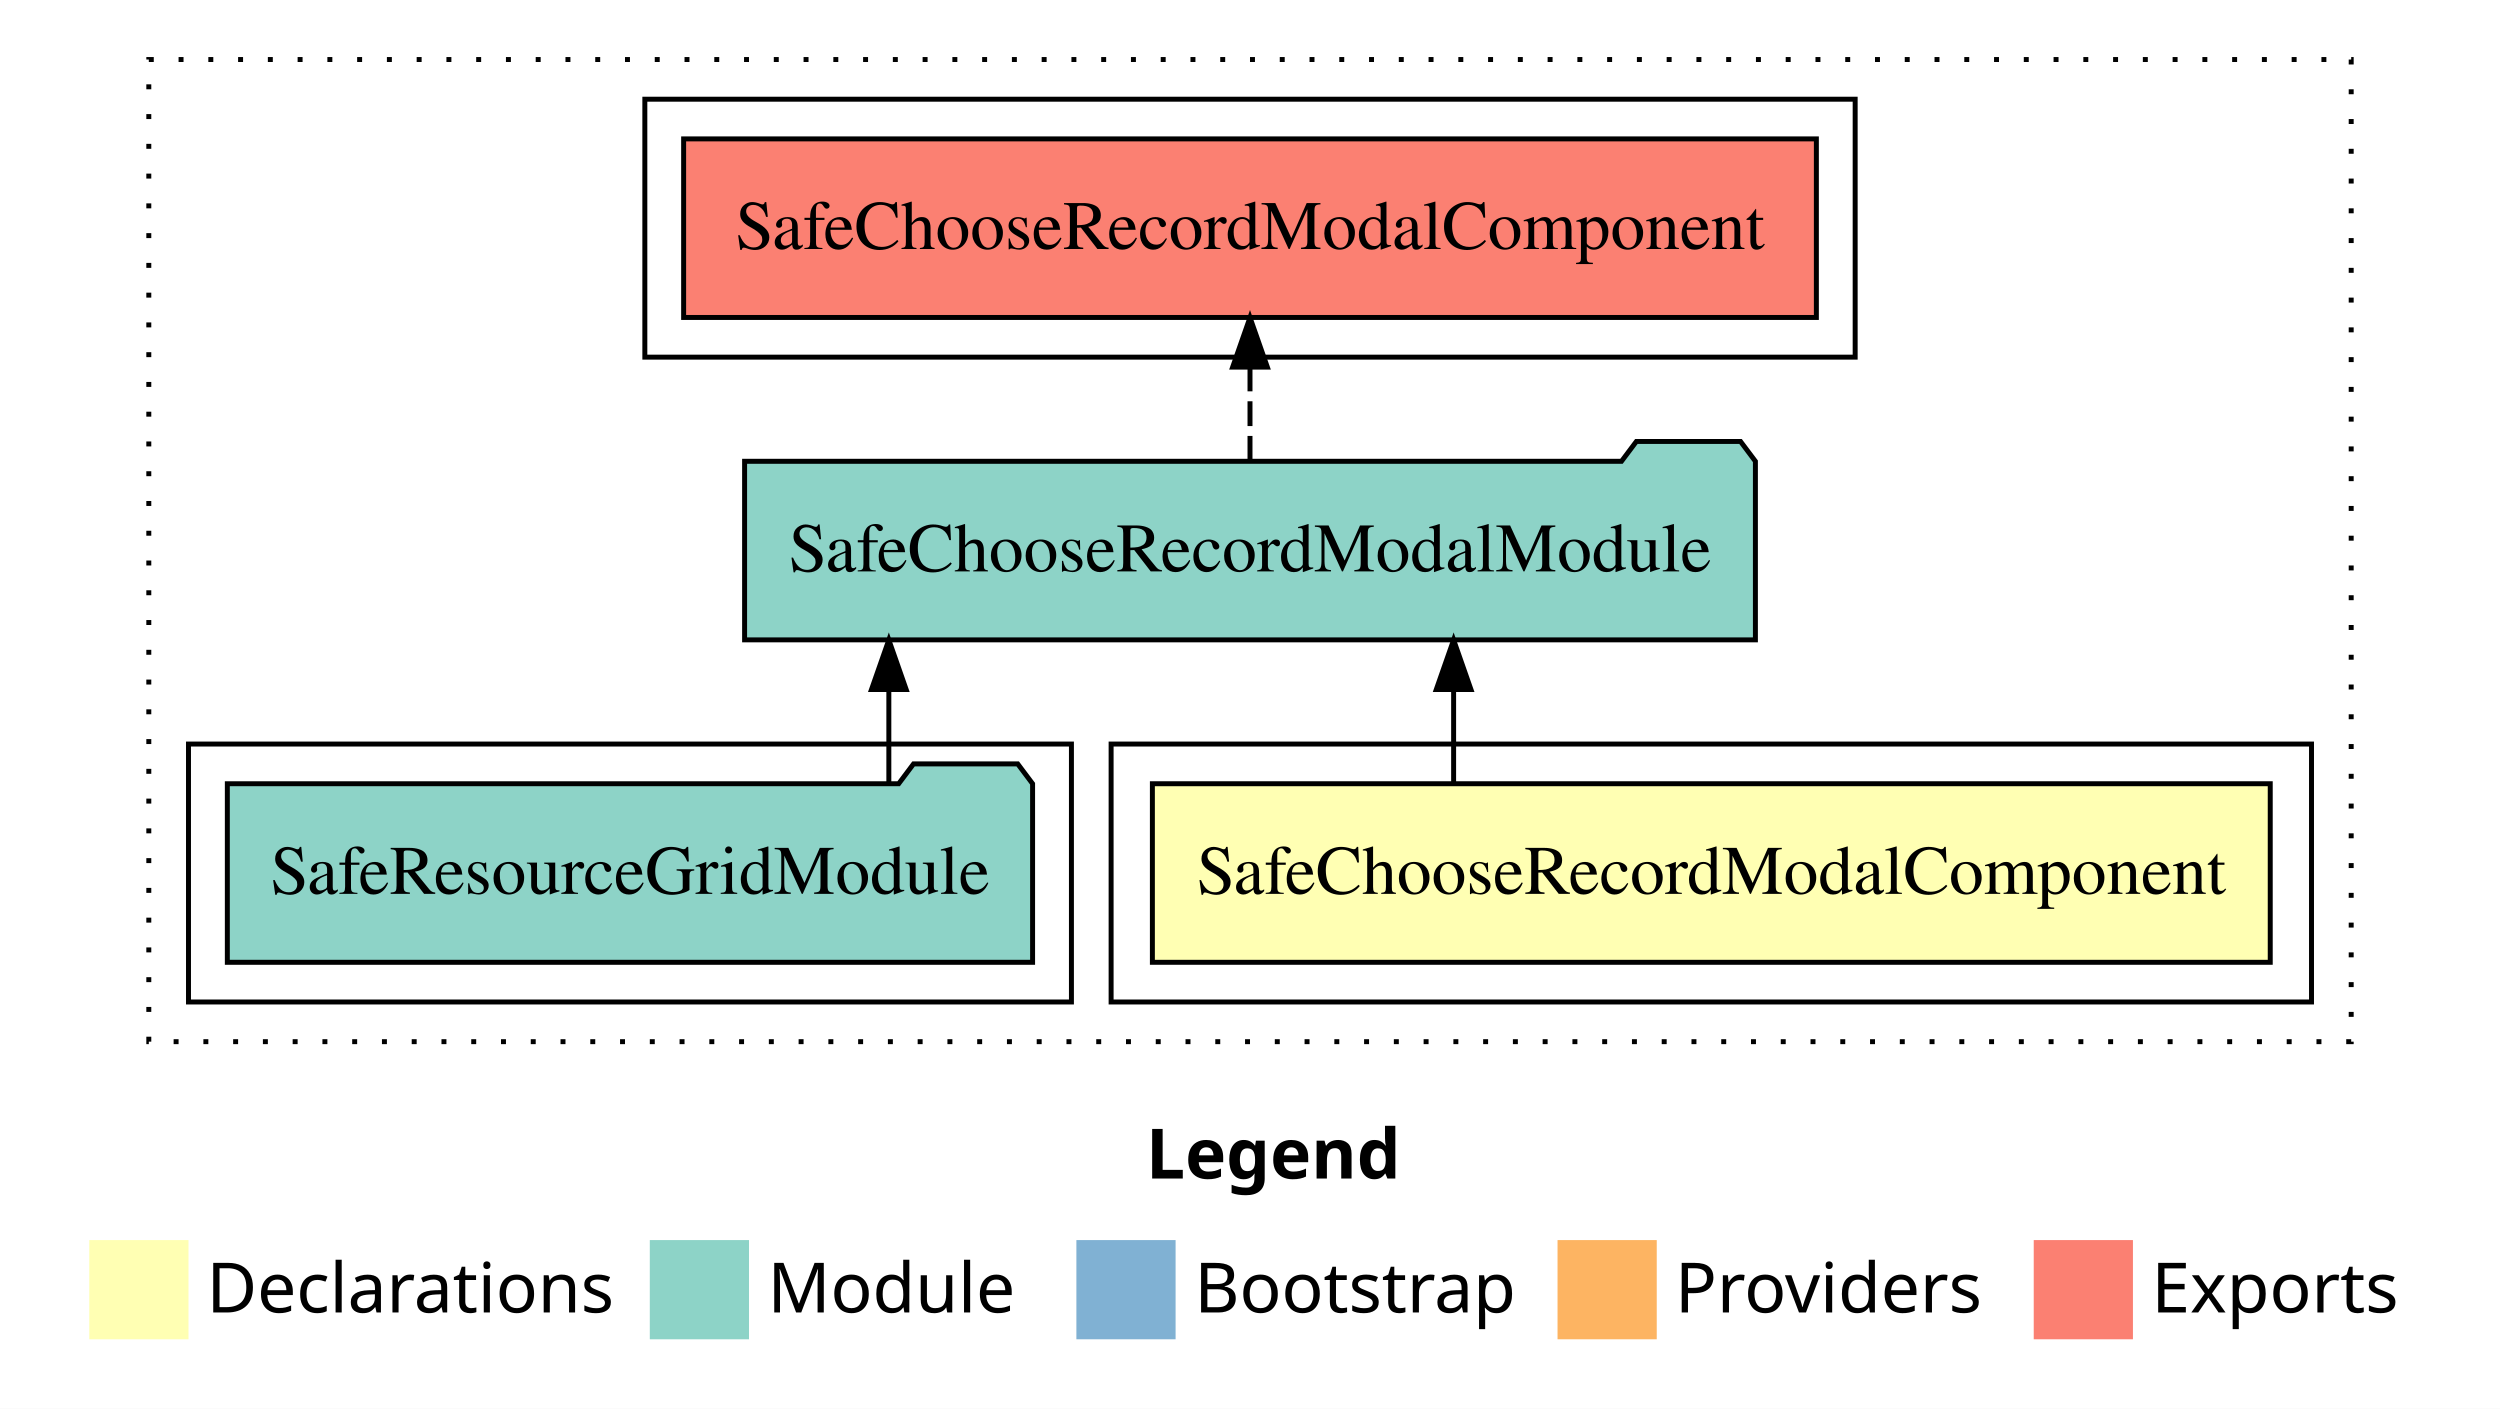
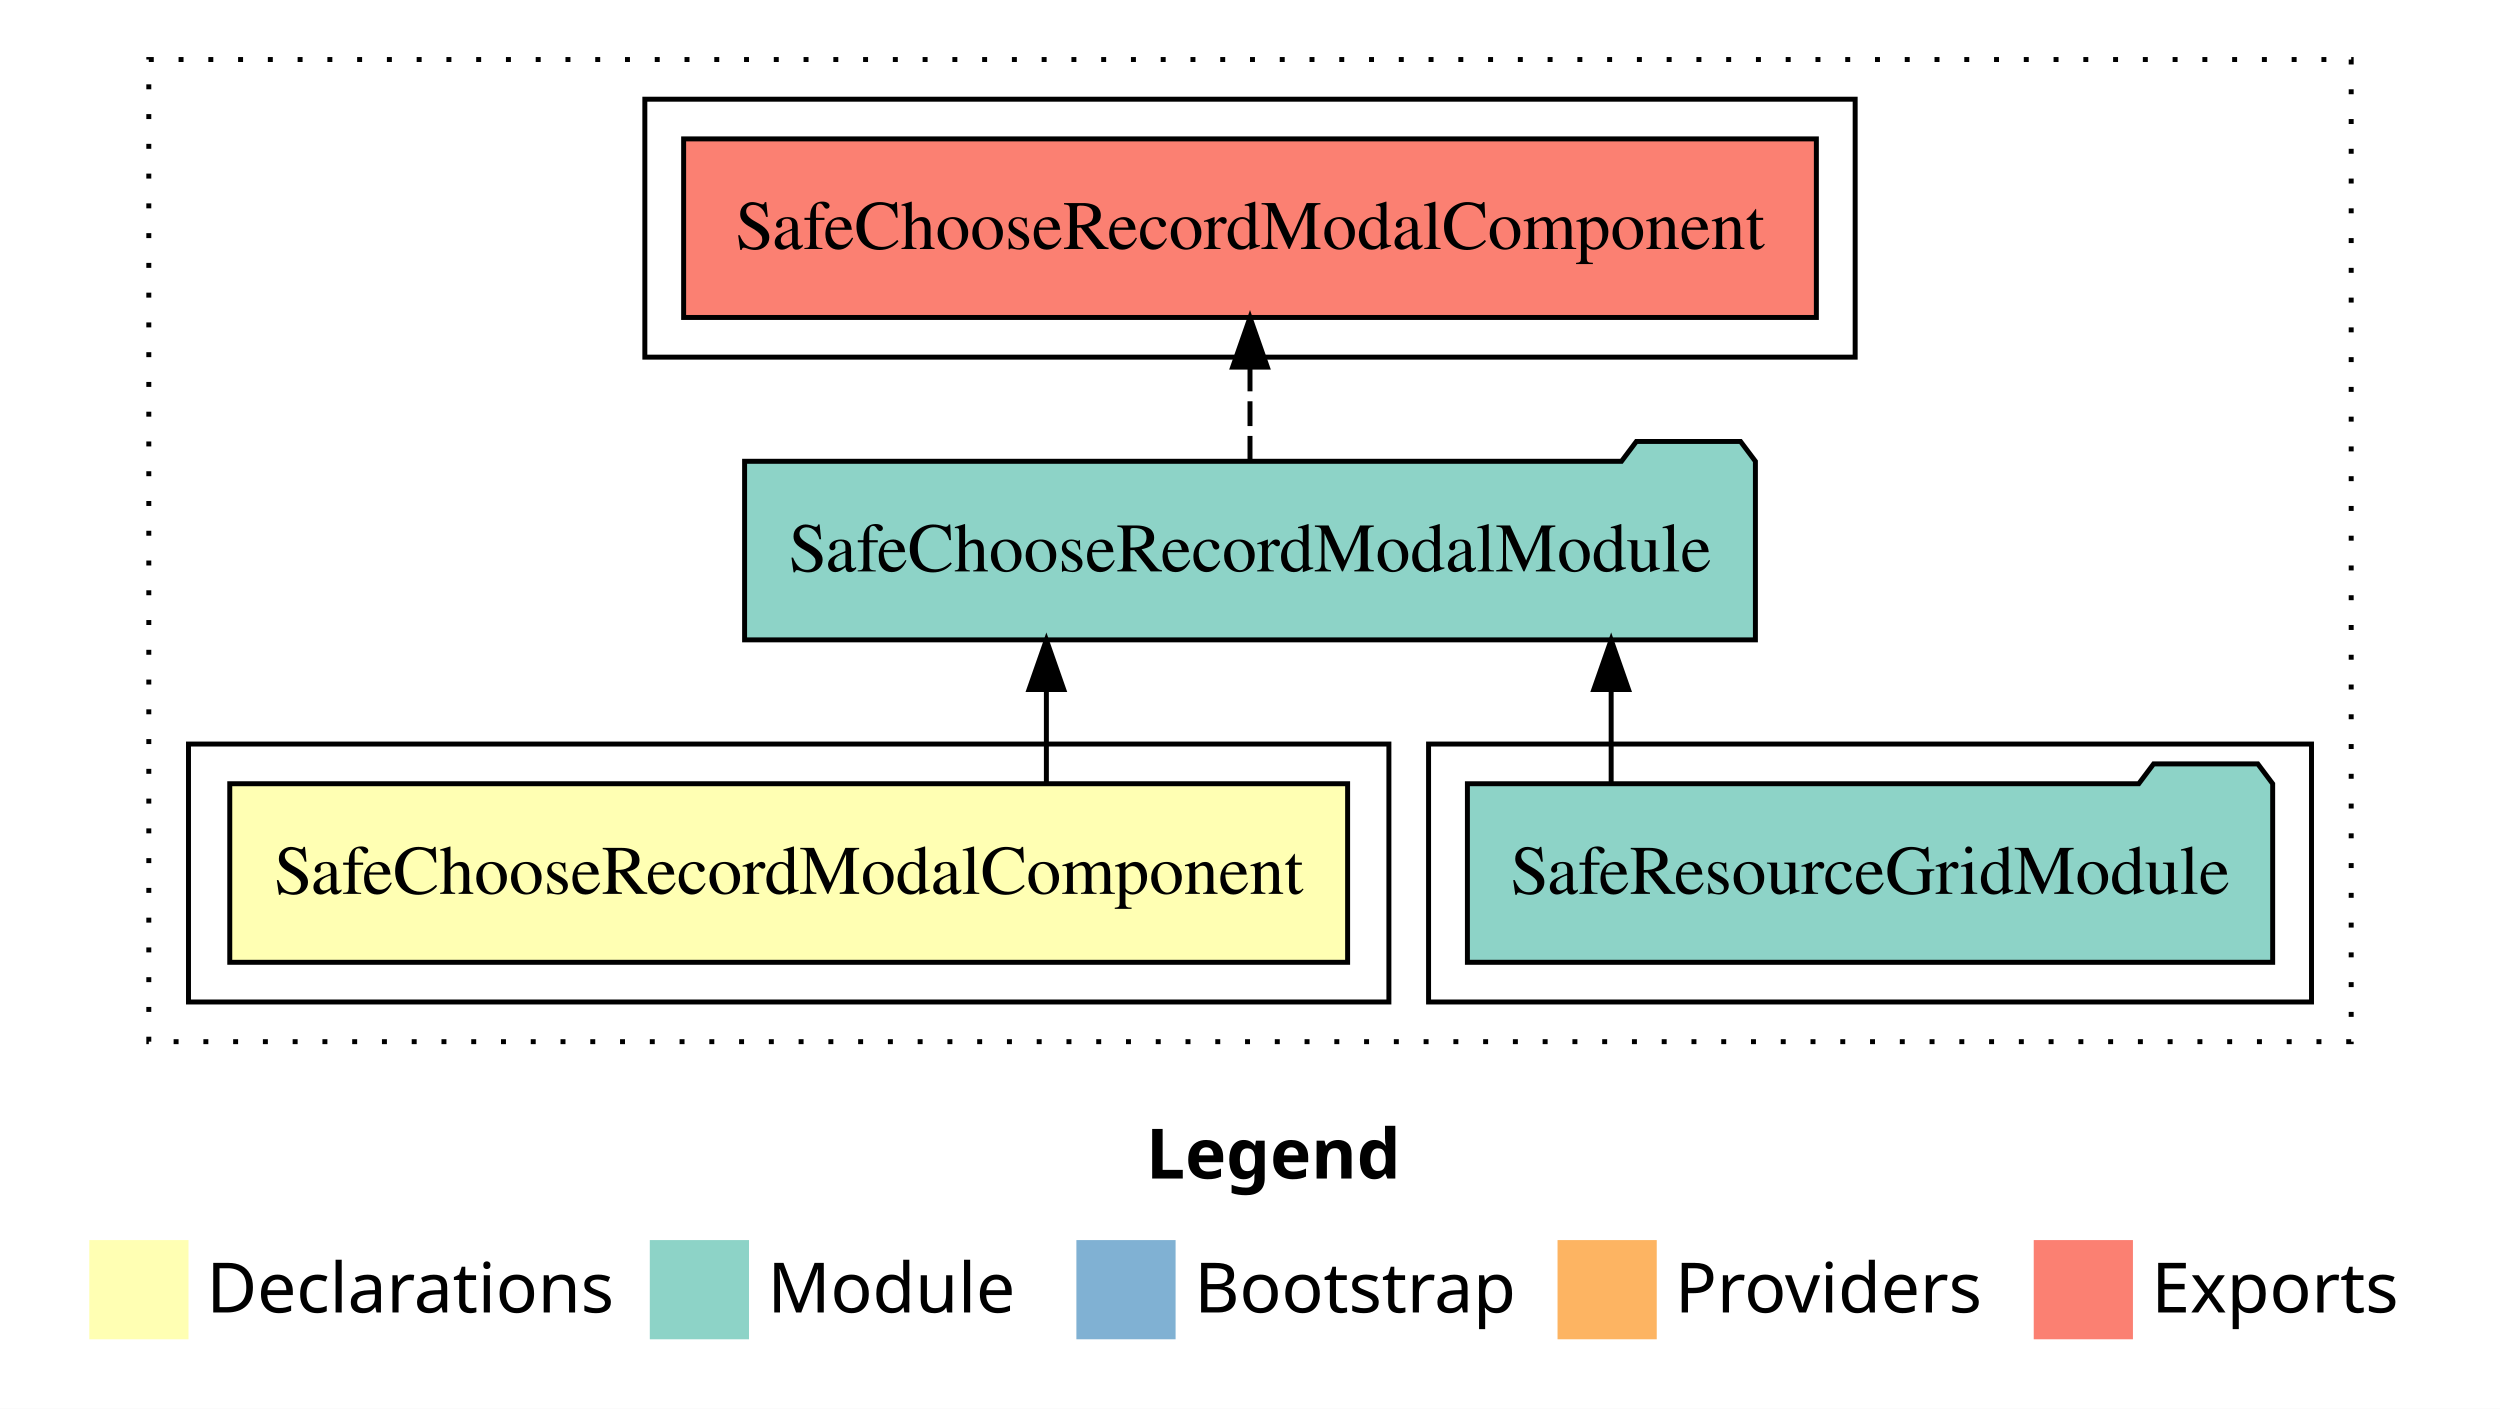
<svg xmlns="http://www.w3.org/2000/svg" width="504pt" height="284pt" viewBox="0.00 0.00 504.00 284.00">
  <g id="graph0" class="graph" transform="scale(1 1) rotate(0) translate(4 280)">
    <polygon fill="white" stroke="transparent" points="-4,4 -4,-280 500,-280 500,4 -4,4" />
    <text text-anchor="start" x="227.01" y="-42.4" font-family="sans-serif" font-weight="bold" font-size="14.00">Legend</text>
    <polygon fill="#ffffb3" stroke="transparent" points="14,-10 14,-30 34,-30 34,-10 14,-10" />
    <text text-anchor="start" x="37.63" y="-15.4" font-family="sans-serif" font-size="14.00">  Declarations</text>
    <polygon fill="#8dd3c7" stroke="transparent" points="127,-10 127,-30 147,-30 147,-10 127,-10" />
    <text text-anchor="start" x="150.73" y="-15.4" font-family="sans-serif" font-size="14.00">  Module</text>
    <polygon fill="#80b1d3" stroke="transparent" points="213,-10 213,-30 233,-30 233,-10 213,-10" />
    <text text-anchor="start" x="236.78" y="-15.4" font-family="sans-serif" font-size="14.00">  Bootstrap</text>
    <polygon fill="#fdb462" stroke="transparent" points="310,-10 310,-30 330,-30 330,-10 310,-10" />
    <text text-anchor="start" x="333.67" y="-15.4" font-family="sans-serif" font-size="14.00">  Providers</text>
    <polygon fill="#fb8072" stroke="transparent" points="406,-10 406,-30 426,-30 426,-10 406,-10" />
    <text text-anchor="start" x="429.73" y="-15.4" font-family="sans-serif" font-size="14.00">  Exports</text>
    <g id="clust1" class="cluster">
      <polygon fill="none" stroke="black" stroke-dasharray="1,5" points="26,-70 26,-268 470,-268 470,-70 26,-70" />
    </g>
+     <g id="clust4" class="cluster">
+       <polygon fill="none" stroke="black" points="284,-78 284,-130 462,-130 462,-78 284,-78" />
+     </g>
    <g id="clust2" class="cluster">
-       <polygon fill="none" stroke="black" points="220,-78 220,-130 462,-130 462,-78 220,-78" />
-     </g>
-     <g id="clust4" class="cluster">
-       <polygon fill="none" stroke="black" points="34,-78 34,-130 212,-130 212,-78 34,-78" />
+       <polygon fill="none" stroke="black" points="34,-78 34,-130 276,-130 276,-78 34,-78" />
    </g>
    <g id="clust5" class="cluster">
      <polygon fill="none" stroke="black" points="126,-208 126,-260 370,-260 370,-208 126,-208" />
    </g>
    <g id="node1" class="node">
-       <polygon fill="#ffffb3" stroke="black" points="453.68,-122 228.32,-122 228.32,-86 453.68,-86 453.68,-122" />
-       <text text-anchor="middle" x="341" y="-99.8" font-family="Times,serif" font-size="14.00">SafeChooseRecordModalComponent</text>
+       <polygon fill="#ffffb3" stroke="black" points="267.68,-122 42.32,-122 42.32,-86 267.68,-86 267.68,-122" />
+       <text text-anchor="middle" x="155" y="-99.8" font-family="Times,serif" font-size="14.00">SafeChooseRecordModalComponent</text>
    </g>
    <g id="node2" class="node">
      <polygon fill="#8dd3c7" stroke="black" points="349.89,-187 346.89,-191 325.89,-191 322.89,-187 146.11,-187 146.11,-151 349.89,-151 349.89,-187" />
      <text text-anchor="middle" x="248" y="-164.8" font-family="Times,serif" font-size="14.00">SafeChooseRecordModalModule</text>
    </g>
    <g id="edge1" class="edge">
-       <path fill="none" stroke="black" d="M289.05,-122.11C289.05,-122.11 289.05,-140.99 289.05,-140.99" />
-       <polygon fill="black" stroke="black" points="285.55,-140.99 289.05,-150.99 292.55,-140.99 285.55,-140.99" />
+       <path fill="none" stroke="black" d="M206.95,-122.11C206.95,-122.11 206.95,-140.99 206.95,-140.99" />
+       <polygon fill="black" stroke="black" points="203.45,-140.99 206.95,-150.99 210.45,-140.99 203.45,-140.99" />
    </g>
    <g id="node4" class="node">
      <polygon fill="#fb8072" stroke="black" points="362.18,-252 133.82,-252 133.82,-216 362.18,-216 362.18,-252" />
      <text text-anchor="middle" x="248" y="-229.8" font-family="Times,serif" font-size="14.00">SafeChooseRecordModalComponent </text>
    </g>
    <g id="edge3" class="edge">
      <path fill="none" stroke="black" stroke-dasharray="5,2" d="M248,-187.11C248,-187.11 248,-205.99 248,-205.99" />
      <polygon fill="black" stroke="black" points="244.5,-205.99 248,-215.99 251.5,-205.99 244.5,-205.99" />
    </g>
    <g id="node3" class="node">
-       <polygon fill="#8dd3c7" stroke="black" points="204.17,-122 201.17,-126 180.17,-126 177.17,-122 41.83,-122 41.83,-86 204.17,-86 204.17,-122" />
-       <text text-anchor="middle" x="123" y="-99.8" font-family="Times,serif" font-size="14.00">SafeResourceGridModule</text>
+       <polygon fill="#8dd3c7" stroke="black" points="454.17,-122 451.17,-126 430.17,-126 427.17,-122 291.83,-122 291.83,-86 454.17,-86 454.17,-122" />
+       <text text-anchor="middle" x="373" y="-99.8" font-family="Times,serif" font-size="14.00">SafeResourceGridModule</text>
    </g>
    <g id="edge2" class="edge">
-       <path fill="none" stroke="black" d="M175.19,-122.11C175.19,-122.11 175.19,-140.99 175.19,-140.99" />
-       <polygon fill="black" stroke="black" points="171.69,-140.99 175.19,-150.99 178.69,-140.99 171.69,-140.99" />
+       <path fill="none" stroke="black" d="M320.81,-122.11C320.81,-122.11 320.81,-140.99 320.81,-140.99" />
+       <polygon fill="black" stroke="black" points="317.31,-140.99 320.81,-150.99 324.31,-140.99 317.31,-140.99" />
    </g>
  </g>
</svg>
